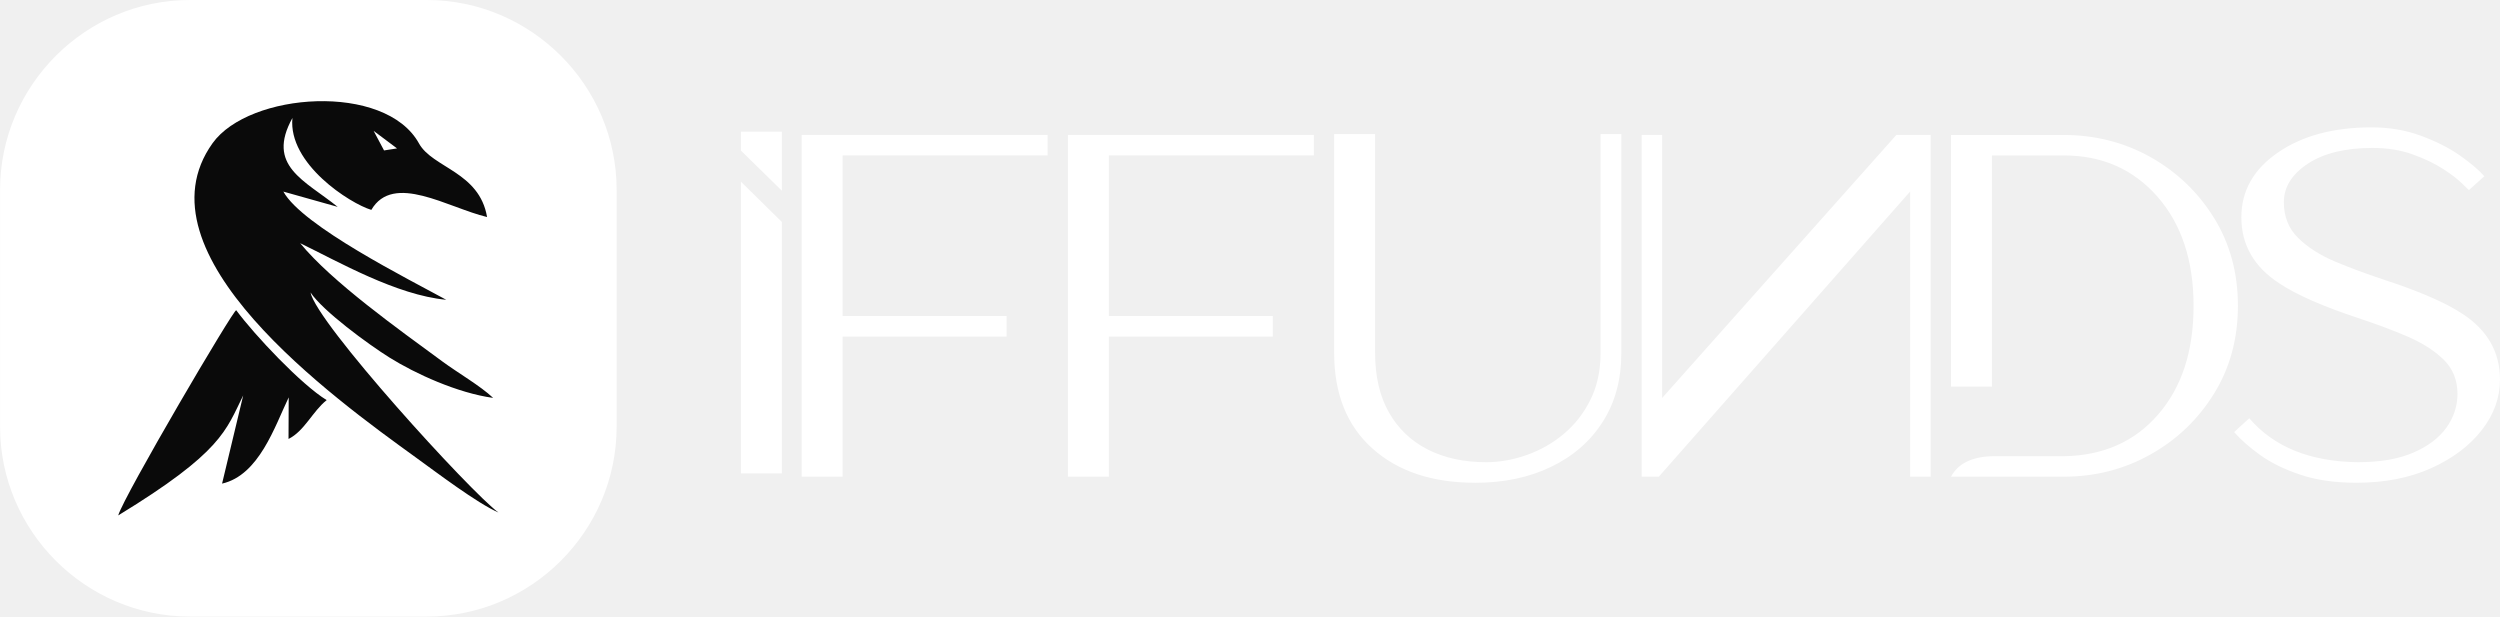
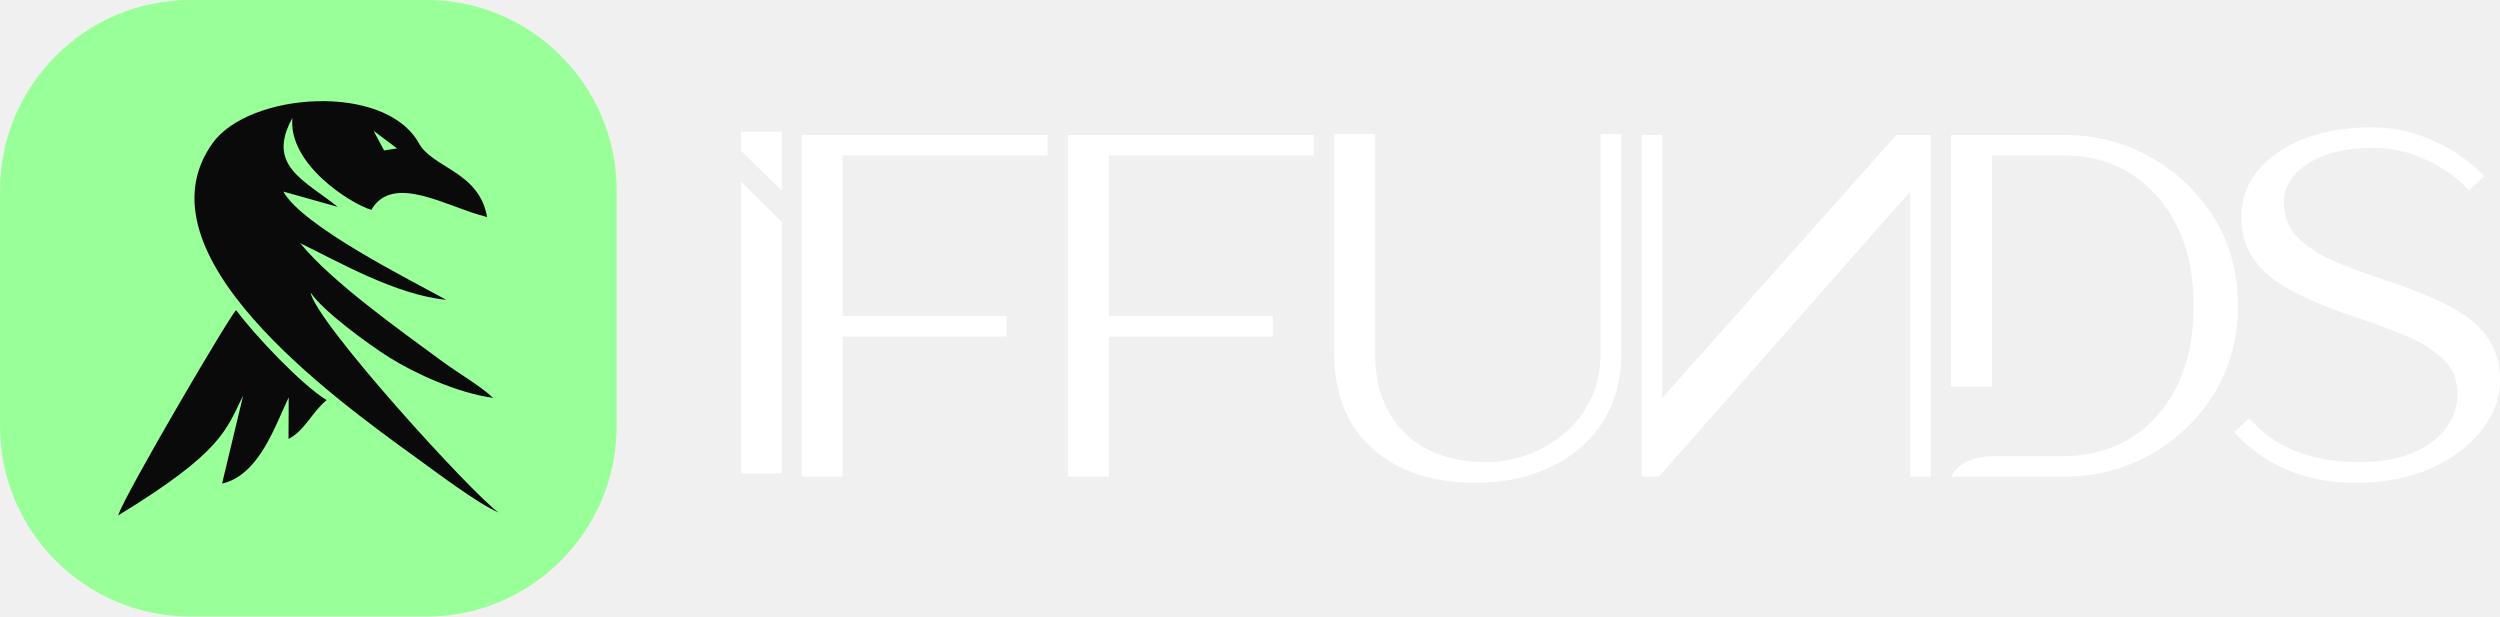
- <svg xmlns="http://www.w3.org/2000/svg" xml:space="preserve" width="2.591in" height="0.639in" version="1.1" style="shape-rendering:geometricPrecision; text-rendering:geometricPrecision; image-rendering:optimizeQuality; fill-rule:evenodd; clip-rule:evenodd" viewBox="0 0 1386.34 341.92">
+ <svg xmlns="http://www.w3.org/2000/svg" xml:space="preserve" width="2.591in" height="0.639in" version="1.1" style="shape-rendering:geometricPrecision; text-rendering:geometricPrecision; image-rendering:optimizeQuality; fill-rule:evenodd; clip-rule:evenodd" viewBox="0 0 3427.52 845.34">
  <defs>
    <style type="text/css">
   
    .fil1 {fill:#0A0A0A}
-     .fil0 {fill:white}
+     .fil0 {fill:#99FF99}
    .fil2 {fill:white;fill-rule:nonzero}
   
  </style>
  </defs>
  <g id="Layer_x0020_1">
-     <g id="_2557752252272">
-       <g>
-         <path class="fil0" d="M105.32 0l131.29 0c57.92,0 105.32,47.39 105.32,105.32l0 131.29c0,57.92 -47.39,105.32 -105.32,105.32l-131.29 0c-57.92,0 -105.32,-47.39 -105.32,-105.32l0 -131.29c0,-57.92 47.39,-105.32 105.32,-105.32z" />
-         <path class="fil1" d="M270.08 120.36c-21.66,-5.14 -51.99,-24.84 -64.19,-3.96 -11.86,-3.59 -46.21,-25.51 -43.76,-50.97 -14.69,26.58 6.75,34.49 25.11,49.3l-30.13 -8.48c10.5,19.09 69.83,48.76 90.33,60 -27.58,-2.58 -59.75,-21.08 -81.01,-31.39 17.62,21.52 54.84,47.91 78.83,65.57 8.94,6.58 20.83,13.35 28.19,20.23 -19.7,-2.68 -43.29,-13.47 -57.65,-22.48 -11.6,-7.27 -36.8,-25.7 -43.64,-36.02 3.16,16.77 88.65,110.62 104.23,122.07 -11.87,-5.2 -34.29,-22.21 -45.68,-30.44 -45.75,-33.06 -156.66,-113.11 -112.87,-174.36 20.26,-28.33 95.77,-33.81 114.47,0.1 7.52,13.64 33.5,15.69 37.77,40.83zm-88.94 101.52c-7.9,6.3 -12.27,17.09 -21.17,21.55l0.1 -23.06c-7.74,16.14 -16.44,43.15 -36.95,47.82l11.71 -48.89c-9.62,19.43 -11.71,31.37 -69.31,66.54 3.08,-10.72 64.45,-115.17 65.46,-113.79 10.15,13.76 36.11,41.3 50.16,49.84zm39 -139.58l-12.98 -9.73 5.78 10.86 7.2 -1.13z" />
-       </g>
-       <path class="fil2" d="M433.57 123.11l0 139.42 -22.71 0 0 -161.78 22.71 22.36zm-22.71 -39.59l0 -10.5 22.71 0 0 32.74 -22.71 -22.25zm56.38 180.83l-22.7 0 0 -189.51 136.4 0 0 11.35 -113.69 0 0 89.05 90.93 0 0 11.41 -90.93 0 0 77.7zm147.65 0l-22.7 0 0 -189.51 136.4 0 0 11.35 -113.69 0 0 89.05 90.93 0 0 11.41 -90.93 0 0 77.7zm203.16 3.37c-23.85,0 -42.84,-6.33 -56.99,-19 -14.15,-12.66 -21.22,-30.35 -21.22,-53.05l0 -121.33 22.7 0 0 121.33c0,13.01 2.57,24.07 7.7,33.09 5.14,9.01 12.32,15.86 21.56,20.54 9.24,4.68 20.02,7.02 32.29,7.02 7.41,0 14.94,-1.31 22.53,-3.99 7.59,-2.68 14.43,-6.56 20.54,-11.69 6.16,-5.13 11.07,-11.46 14.83,-18.99 3.71,-7.47 5.59,-16.14 5.59,-25.96l0 -121.33 11.52 0 0 121.33c0,14.72 -3.42,27.44 -10.27,38.16 -6.85,10.78 -16.37,19.11 -28.58,24.99 -12.21,5.93 -26.3,8.9 -42.21,8.9zm92.32 -3.37l0 -189.51 11.35 0 0 145.87 129.89 -145.87 19.05 0 0 189.51 -11.41 0 0 -158.13 -139.36 158.13 -9.53 0zm194.26 -11.35l39.82 0c21.85,-0.34 39.3,-8.04 52.37,-23.16 13.12,-15.12 19.62,-35.2 19.62,-60.24 0,-25.1 -6.67,-45.24 -20.02,-60.53 -13.41,-15.23 -30.69,-22.87 -51.97,-22.87l-39.82 0 0 128.18 -22.7 0 0 -139.53 62.52 0c17.46,0 33.54,4.11 48.2,12.32 14.66,8.27 26.35,19.51 35.2,33.77 8.79,14.26 13.18,30.46 13.18,48.66 0,18.14 -4.39,34.34 -13.18,48.6 -8.84,14.26 -20.54,25.56 -35.2,33.77 -14.66,8.27 -30.75,12.38 -48.2,12.38l-62.52 0c3.88,-7.25 11.47,-11.01 22.7,-11.35zm202.19 14.72c-12.15,0 -22.65,-1.54 -31.43,-4.56 -8.84,-2.97 -16.2,-6.62 -22.13,-10.9 -5.99,-4.33 -10.73,-8.5 -14.32,-12.66l8.39 -7.64c13.69,15.92 33.71,24.02 60.13,24.36 12.27,0 22.47,-1.71 30.69,-5.25 8.16,-3.48 14.32,-8.16 18.48,-13.86 4.11,-5.76 6.16,-12.04 6.16,-18.82 0,-7.64 -2.62,-14.03 -7.76,-19.05 -5.19,-5.02 -11.86,-9.24 -20.08,-12.78 -8.16,-3.48 -17,-6.79 -26.47,-9.93 -20.31,-6.67 -35.14,-13.23 -44.61,-19.57 -13.98,-9.13 -20.93,-21.33 -20.93,-36.57 0,-14.61 6.73,-26.58 20.25,-35.88 13.46,-9.3 30.8,-13.98 51.97,-13.98 9.81,0 18.88,1.54 27.27,4.62 8.33,3.08 15.52,6.67 21.51,10.84 6.05,4.22 10.61,8.1 13.75,11.64l-8.56 7.7 -3.65 -3.54c-2.45,-2.45 -5.99,-5.19 -10.61,-8.16 -4.62,-3.02 -10.27,-5.71 -16.89,-8.1 -6.62,-2.4 -14.09,-3.59 -22.3,-3.59 -15.06,0 -26.98,2.91 -35.88,8.73 -8.84,5.88 -13.29,13.01 -13.29,21.33 0,8.04 2.62,14.61 7.87,19.8 5.25,5.19 12.04,9.53 20.31,13.06 8.33,3.48 17.17,6.79 26.64,9.93 20.19,6.56 34.97,13.01 44.32,19.22 13.8,9.01 20.71,21.16 20.71,36.45 0,9.98 -3.36,19.34 -10.1,27.95 -6.73,8.67 -16.09,15.69 -28.01,21.11 -11.92,5.36 -25.73,8.1 -41.41,8.1z" />
+     <g id="_2557757349776">
+       <path class="fil0" d="M260.38 0l324.58 0c143.21,0 260.38,117.17 260.38,260.38l0 324.58c0,143.21 -117.17,260.38 -260.38,260.38l-324.58 0c-143.21,0 -260.38,-117.17 -260.38,-260.38l0 -324.58c0,-143.21 117.17,-260.38 260.38,-260.38z" />
+       <path class="fil1" d="M667.74 297.56c-53.54,-12.7 -128.53,-61.41 -158.7,-9.8 -29.32,-8.88 -114.25,-63.06 -108.18,-126.01 -36.32,65.71 16.68,85.28 62.08,121.89l-74.49 -20.96c25.95,47.21 172.65,120.54 223.32,148.35 -68.19,-6.37 -147.72,-52.11 -200.27,-77.61 43.55,53.21 135.59,118.46 194.89,162.11 22.11,16.27 51.5,33.01 69.7,50.01 -48.7,-6.63 -107.03,-33.31 -142.54,-55.57 -28.67,-17.97 -90.98,-63.53 -107.9,-89.06 7.82,41.45 219.17,273.49 257.7,301.79 -29.34,-12.87 -84.77,-54.91 -112.94,-75.26 -113.1,-81.74 -387.32,-279.66 -279.05,-431.09 50.08,-70.04 236.77,-83.6 283.01,0.24 18.6,33.72 82.82,38.78 93.38,100.95zm-219.89 251c-19.54,15.57 -30.34,42.25 -52.33,53.27l0.24 -57.02c-19.15,39.91 -40.65,106.67 -91.36,118.22l28.95 -120.87c-23.79,48.04 -28.95,77.55 -171.37,164.5 7.6,-26.51 159.33,-284.73 161.85,-281.32 25.11,34.03 89.28,102.1 124.01,123.23zm96.43 -345.1l-32.08 -24.06 14.29 26.86 17.79 -2.79z" />
    </g>
+     <path class="fil2" d="M1071.93 304.37l0 344.69 -56.14 0 0 -399.98 56.14 55.28zm-56.14 -97.88l0 -25.95 56.14 0 0 80.95 -56.14 -55zm139.4 447.09l-56.13 0 0 -468.52 337.22 0 0 28.07 -281.08 0 0 220.16 224.81 0 0 28.21 -224.81 0 0 192.09zm365.05 0l-56.13 0 0 -468.52 337.22 0 0 28.07 -281.08 0 0 220.16 224.81 0 0 28.21 -224.81 0 0 192.09zm502.28 8.32c-58.95,0 -105.92,-15.65 -140.9,-46.97 -34.98,-31.31 -52.47,-75.03 -52.47,-131.16l0 -299.98 56.13 0 0 299.98c0,32.16 6.35,59.52 19.04,81.8 12.7,22.28 30.46,39.21 53.32,50.77 22.85,11.57 49.5,17.35 79.83,17.35 18.33,0 36.95,-3.24 55.71,-9.87 18.76,-6.62 35.68,-16.22 50.77,-28.91 15.23,-12.69 27.36,-28.34 36.67,-46.96 9.17,-18.48 13.82,-39.92 13.82,-64.17l0 -299.98 28.49 0 0 299.98c0,36.39 -8.46,67.84 -25.39,94.36 -16.92,26.65 -40.48,47.24 -70.66,61.77 -30.18,14.67 -65.02,22 -104.36,22zm228.24 -8.32l0 -468.52 28.07 0 0 360.63 321.14 -360.63 47.1 0 0 468.52 -28.2 0 0 -390.95 -344.55 390.95 -23.55 0zm480.28 -28.07l98.44 0c54.02,-0.84 97.17,-19.88 129.47,-57.26 32.44,-37.37 48.52,-87.02 48.52,-148.94 0,-62.05 -16.5,-111.84 -49.5,-149.64 -33.15,-37.66 -75.88,-56.55 -128.49,-56.55l-98.44 0 0 316.91 -56.13 0 0 -344.98 154.58 0c43.16,0 82.93,10.15 119.18,30.46 36.24,20.45 65.16,48.24 87.02,83.49 21.72,35.26 32.58,75.32 32.58,120.31 0,44.85 -10.86,84.9 -32.58,120.16 -21.86,35.26 -50.77,63.18 -87.02,83.49 -36.24,20.45 -76.02,30.6 -119.18,30.6l-154.58 0c9.59,-17.91 28.35,-27.22 56.13,-28.07zm499.88 36.39c-30.04,0 -55.99,-3.81 -77.71,-11.28 -21.86,-7.33 -40.06,-16.36 -54.72,-26.94 -14.81,-10.72 -26.52,-21.01 -35.4,-31.31l20.73 -18.9c33.85,39.35 83.35,59.38 148.66,60.22 30.32,0 55.56,-4.23 75.87,-12.97 20.17,-8.6 35.4,-20.17 45.7,-34.28 10.15,-14.24 15.23,-29.76 15.23,-46.54 0,-18.9 -6.49,-34.69 -19.18,-47.11 -12.84,-12.41 -29.33,-22.85 -49.64,-31.59 -20.17,-8.6 -42.03,-16.78 -65.44,-24.54 -50.21,-16.5 -86.88,-32.72 -110.29,-48.37 -34.55,-22.56 -51.76,-52.75 -51.76,-90.4 0,-36.11 16.64,-65.72 50.07,-88.72 33.29,-22.99 76.16,-34.55 128.49,-34.55 24.26,0 46.68,3.81 67.42,11.43 20.59,7.61 38.36,16.5 53.17,26.8 14.95,10.44 26.23,20.02 33.99,28.77l-21.16 19.04 -9.02 -8.74c-6.06,-6.07 -14.81,-12.84 -26.23,-20.17 -11.43,-7.48 -25.39,-14.11 -41.75,-20.03 -16.36,-5.93 -34.83,-8.88 -55.14,-8.88 -37.23,0 -66.71,7.19 -88.72,21.57 -21.86,14.53 -32.86,32.16 -32.86,52.75 0,19.89 6.49,36.11 19.47,48.94 12.97,12.84 29.76,23.55 50.21,32.3 20.59,8.6 42.45,16.78 65.87,24.54 49.92,16.22 86.46,32.16 109.58,47.53 34.13,22.28 51.2,52.32 51.2,90.12 0,24.68 -8.32,47.81 -24.96,69.1 -16.64,21.44 -39.78,38.79 -69.25,52.19 -29.47,13.26 -63.61,20.03 -102.39,20.03z" />
  </g>
</svg>
